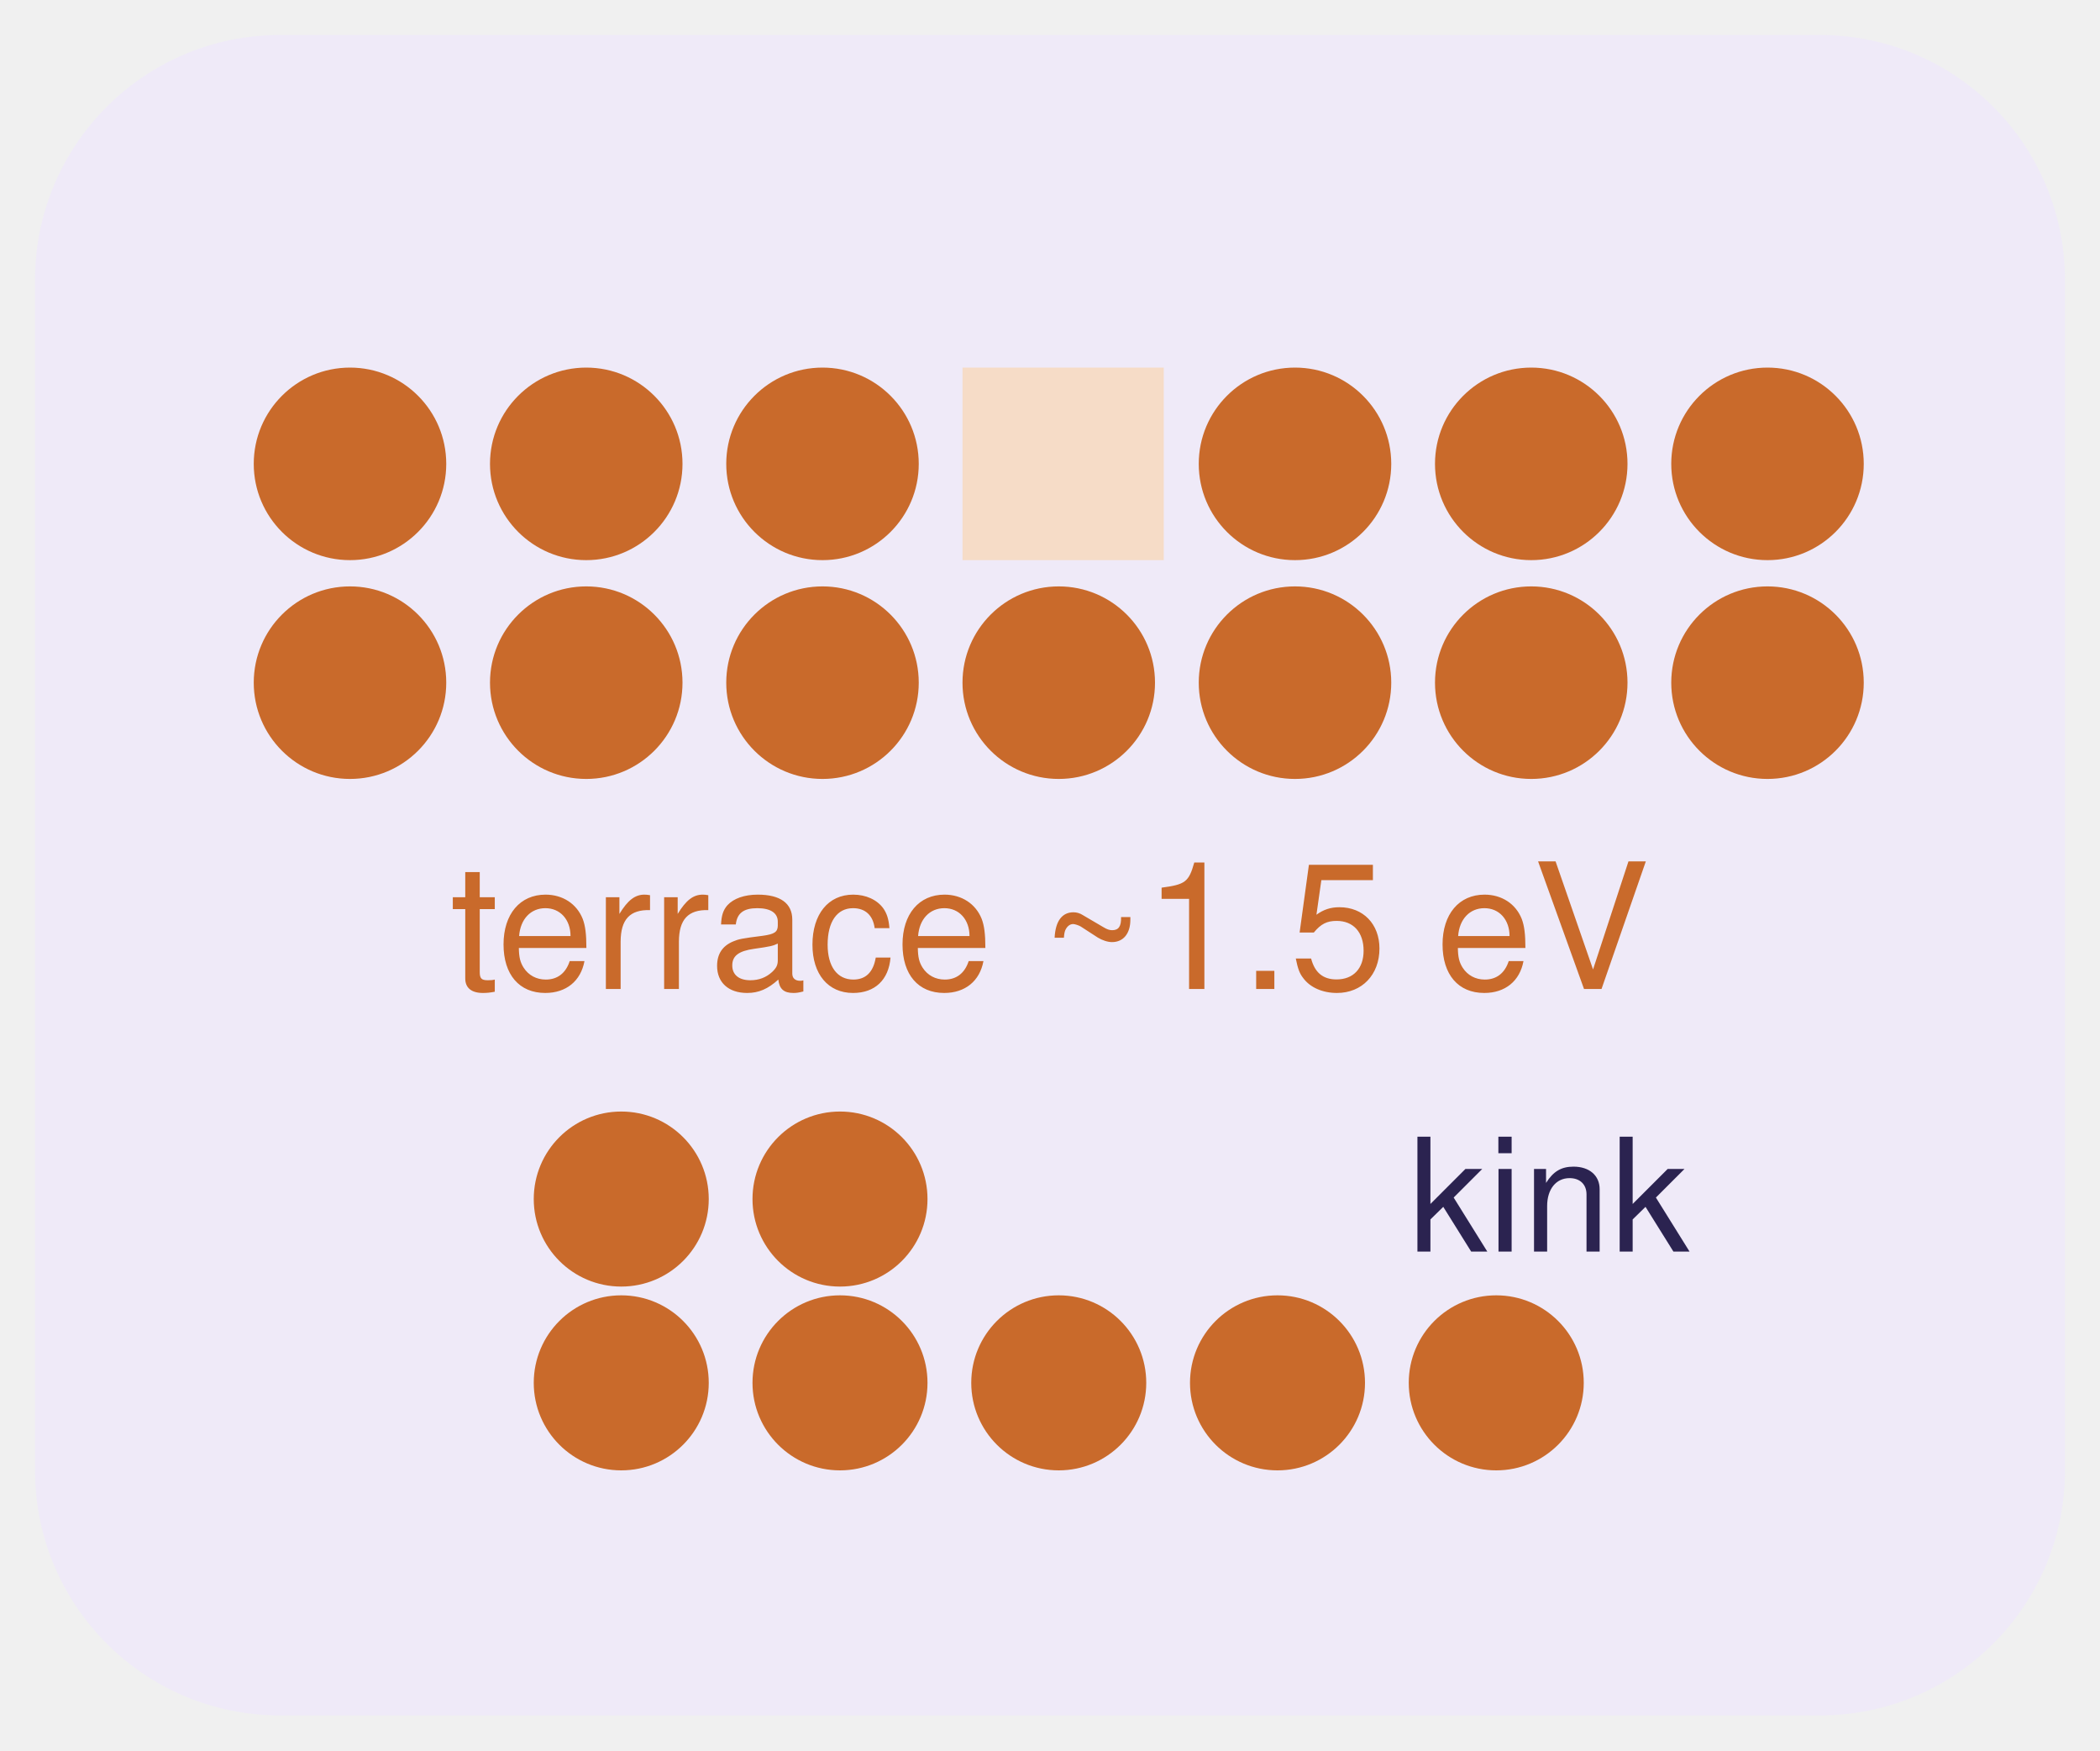
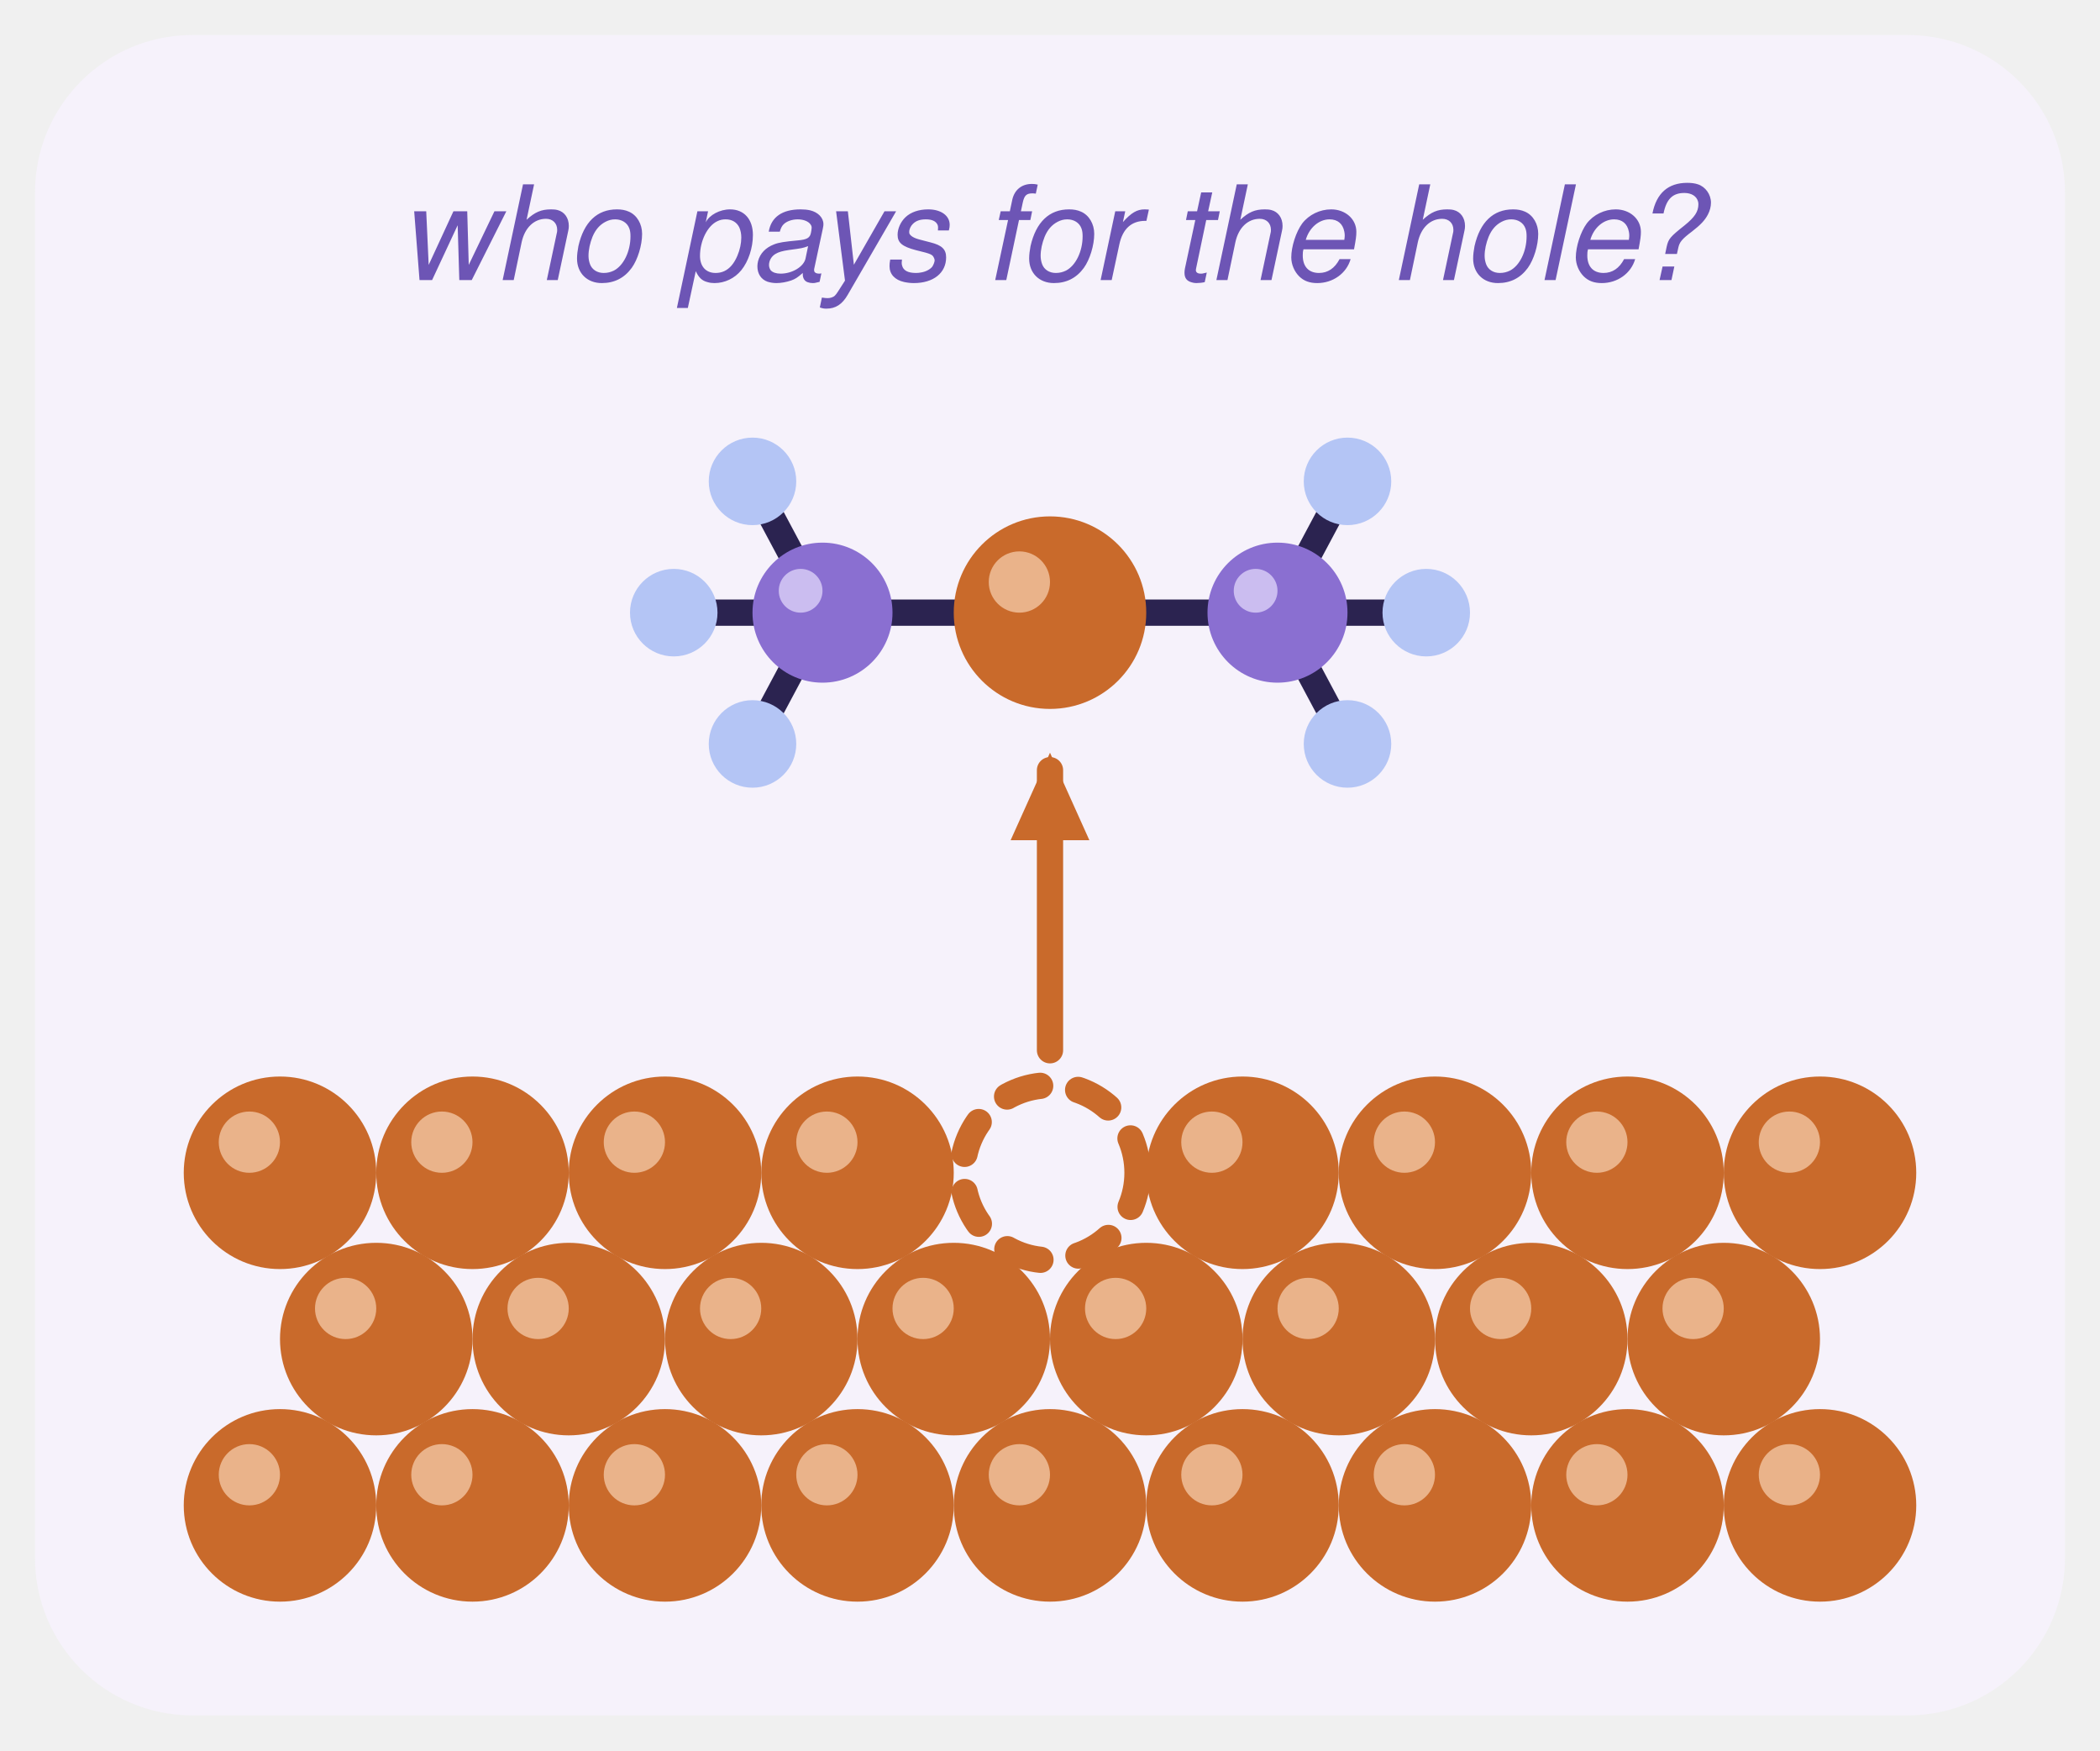
- <svg xmlns="http://www.w3.org/2000/svg" width="240" height="200" viewBox="0 0 240 200" role="img">
-   <g font-family="Avenir Next, Segoe UI, Helvetica, Arial, sans-serif" fill="#2b2350">
-     <rect x="4" y="4" width="232" height="192" rx="28" fill="#efeaf8" />
-     <circle cx="40" cy="78" r="11" fill="#c96a2b" />
-     <circle cx="67" cy="78" r="11" fill="#c96a2b" />
-     <circle cx="94" cy="78" r="11" fill="#c96a2b" />
-     <circle cx="121" cy="78" r="11" fill="#c96a2b" />
-     <circle cx="148" cy="78" r="11" fill="#c96a2b" />
-     <circle cx="175" cy="78" r="11" fill="#c96a2b" />
-     <circle cx="202" cy="78" r="11" fill="#c96a2b" />
-     <circle cx="40" cy="53" r="11" fill="#c96a2b" />
-     <circle cx="67" cy="53" r="11" fill="#c96a2b" />
-     <circle cx="94" cy="53" r="11" fill="#c96a2b" />
-     <circle cx="148" cy="53" r="11" fill="#c96a2b" />
-     <circle cx="175" cy="53" r="11" fill="#c96a2b" />
-     <circle cx="202" cy="53" r="11" fill="#c96a2b" />
-     <rect x="110" y="42" width="23" height="22" rx="0" fill="#f6dcc7" />
-     <text x="120" y="113" text-anchor="middle" font-size="20" fill="#c96a2b">terrace ~1.5 eV</text>
-     <circle cx="71" cy="158" r="10" fill="#c96a2b" />
-     <circle cx="96" cy="158" r="10" fill="#c96a2b" />
-     <circle cx="121" cy="158" r="10" fill="#c96a2b" />
-     <circle cx="146" cy="158" r="10" fill="#c96a2b" />
-     <circle cx="171" cy="158" r="10" fill="#c96a2b" />
-     <circle cx="71" cy="137" r="10" fill="#c96a2b" />
-     <circle cx="96" cy="137" r="10" fill="#c96a2b" />
-     <text x="177" y="143" text-anchor="middle" font-size="18" fill="#2b2350">kink</text>
+ <svg xmlns="http://www.w3.org/2000/svg" xmlns:xlink="http://www.w3.org/1999/xlink" width="240" height="200" viewBox="0 0 240 200" role="img">
+   <defs>
+     <style>.ln,.lc,.lb,.lp{fill:none;stroke-width:3;stroke-linecap:round;stroke-linejoin:round}.ln{stroke:#2b2350}.lc{stroke:#c96a2b}.lb{stroke:#2d5bd7}.lp{stroke:#d8cfee}.dt{stroke-dasharray:0.5 6.5}.ds{stroke-dasharray:6 6}.t{font-family:"Avenir Next","Segoe UI",Helvetica,Arial,sans-serif;font-size:15px;fill:#2b2350}.b{font-weight:700}.i{font-style:italic;fill:#6d55b5}.w{fill:#fff}.m{text-anchor:middle}.e{text-anchor:end}.s14{font-size:14px}.s16{font-size:16px}.s18{font-size:18px}.s20{font-size:20px}</style>
+     <marker id="ac" viewBox="0 0 12 12" refX="9" refY="6" markerWidth="12" markerHeight="12" markerUnits="userSpaceOnUse" orient="auto">
+       <path d="M1 1.5L11 6L1 10.5Z" fill="#c96a2b" />
+     </marker>
+     <g id="cu">
+       <circle r="11" fill="#c96a2b" />
+       <circle cx="-3.5" cy="-3.5" r="3.5" fill="#eab38a" />
+     </g>
+     <g id="n">
+       <circle r="8" fill="#8a6fd1" />
+       <circle cx="-2.5" cy="-2.5" r="2.5" fill="#cbbdf0" />
+     </g>
+     <circle id="h" r="5" fill="#b4c5f5" />
+     <g id="nl">
+       <path class="ln" d="M0 0L-8-15M0 0L-8 15M0 0H-17" />
+       <use xlink:href="#n" />
+       <use xlink:href="#h" x="-8" y="-15" />
+       <use xlink:href="#h" x="-8" y="15" />
+       <use xlink:href="#h" x="-17" />
+     </g>
+     <g id="nr">
+       <path class="ln" d="M0 0L8-15M0 0L8 15M0 0H17" />
+       <use xlink:href="#n" />
+       <use xlink:href="#h" x="8" y="-15" />
+       <use xlink:href="#h" x="8" y="15" />
+       <use xlink:href="#h" x="17" />
+     </g>
+   </defs>
+   <rect x="4" y="4" width="232" height="192" rx="18" fill="#f6f2fb" />
+   <text class="t i m" x="120" y="32">who pays for the hole?</text>
+   <path class="lc" d="M120 120V88" marker-end="url(#ac)" />
+   <path class="ln" d="M94 70H146" />
+   <use xlink:href="#nl" x="94" y="70" />
+   <use xlink:href="#nr" x="146" y="70" />
+   <use xlink:href="#cu" x="120" y="70" />
+   <g>
+     <use xlink:href="#cu" x="32" y="172" />
+     <use xlink:href="#cu" x="54" y="172" />
+     <use xlink:href="#cu" x="76" y="172" />
+     <use xlink:href="#cu" x="98" y="172" />
+     <use xlink:href="#cu" x="120" y="172" />
+     <use xlink:href="#cu" x="142" y="172" />
+     <use xlink:href="#cu" x="164" y="172" />
+     <use xlink:href="#cu" x="186" y="172" />
+     <use xlink:href="#cu" x="208" y="172" />
+     <use xlink:href="#cu" x="43" y="153" />
+     <use xlink:href="#cu" x="65" y="153" />
+     <use xlink:href="#cu" x="87" y="153" />
+     <use xlink:href="#cu" x="109" y="153" />
+     <use xlink:href="#cu" x="131" y="153" />
+     <use xlink:href="#cu" x="153" y="153" />
+     <use xlink:href="#cu" x="175" y="153" />
+     <use xlink:href="#cu" x="197" y="153" />
+     <use xlink:href="#cu" x="32" y="134" />
+     <use xlink:href="#cu" x="54" y="134" />
+     <use xlink:href="#cu" x="76" y="134" />
+     <use xlink:href="#cu" x="98" y="134" />
+     <use xlink:href="#cu" x="142" y="134" />
+     <use xlink:href="#cu" x="164" y="134" />
+     <use xlink:href="#cu" x="186" y="134" />
+     <use xlink:href="#cu" x="208" y="134" />
  </g>
+   <circle class="lc" cx="120" cy="134" r="10" style="stroke-dasharray:4 4.4" />
</svg>
